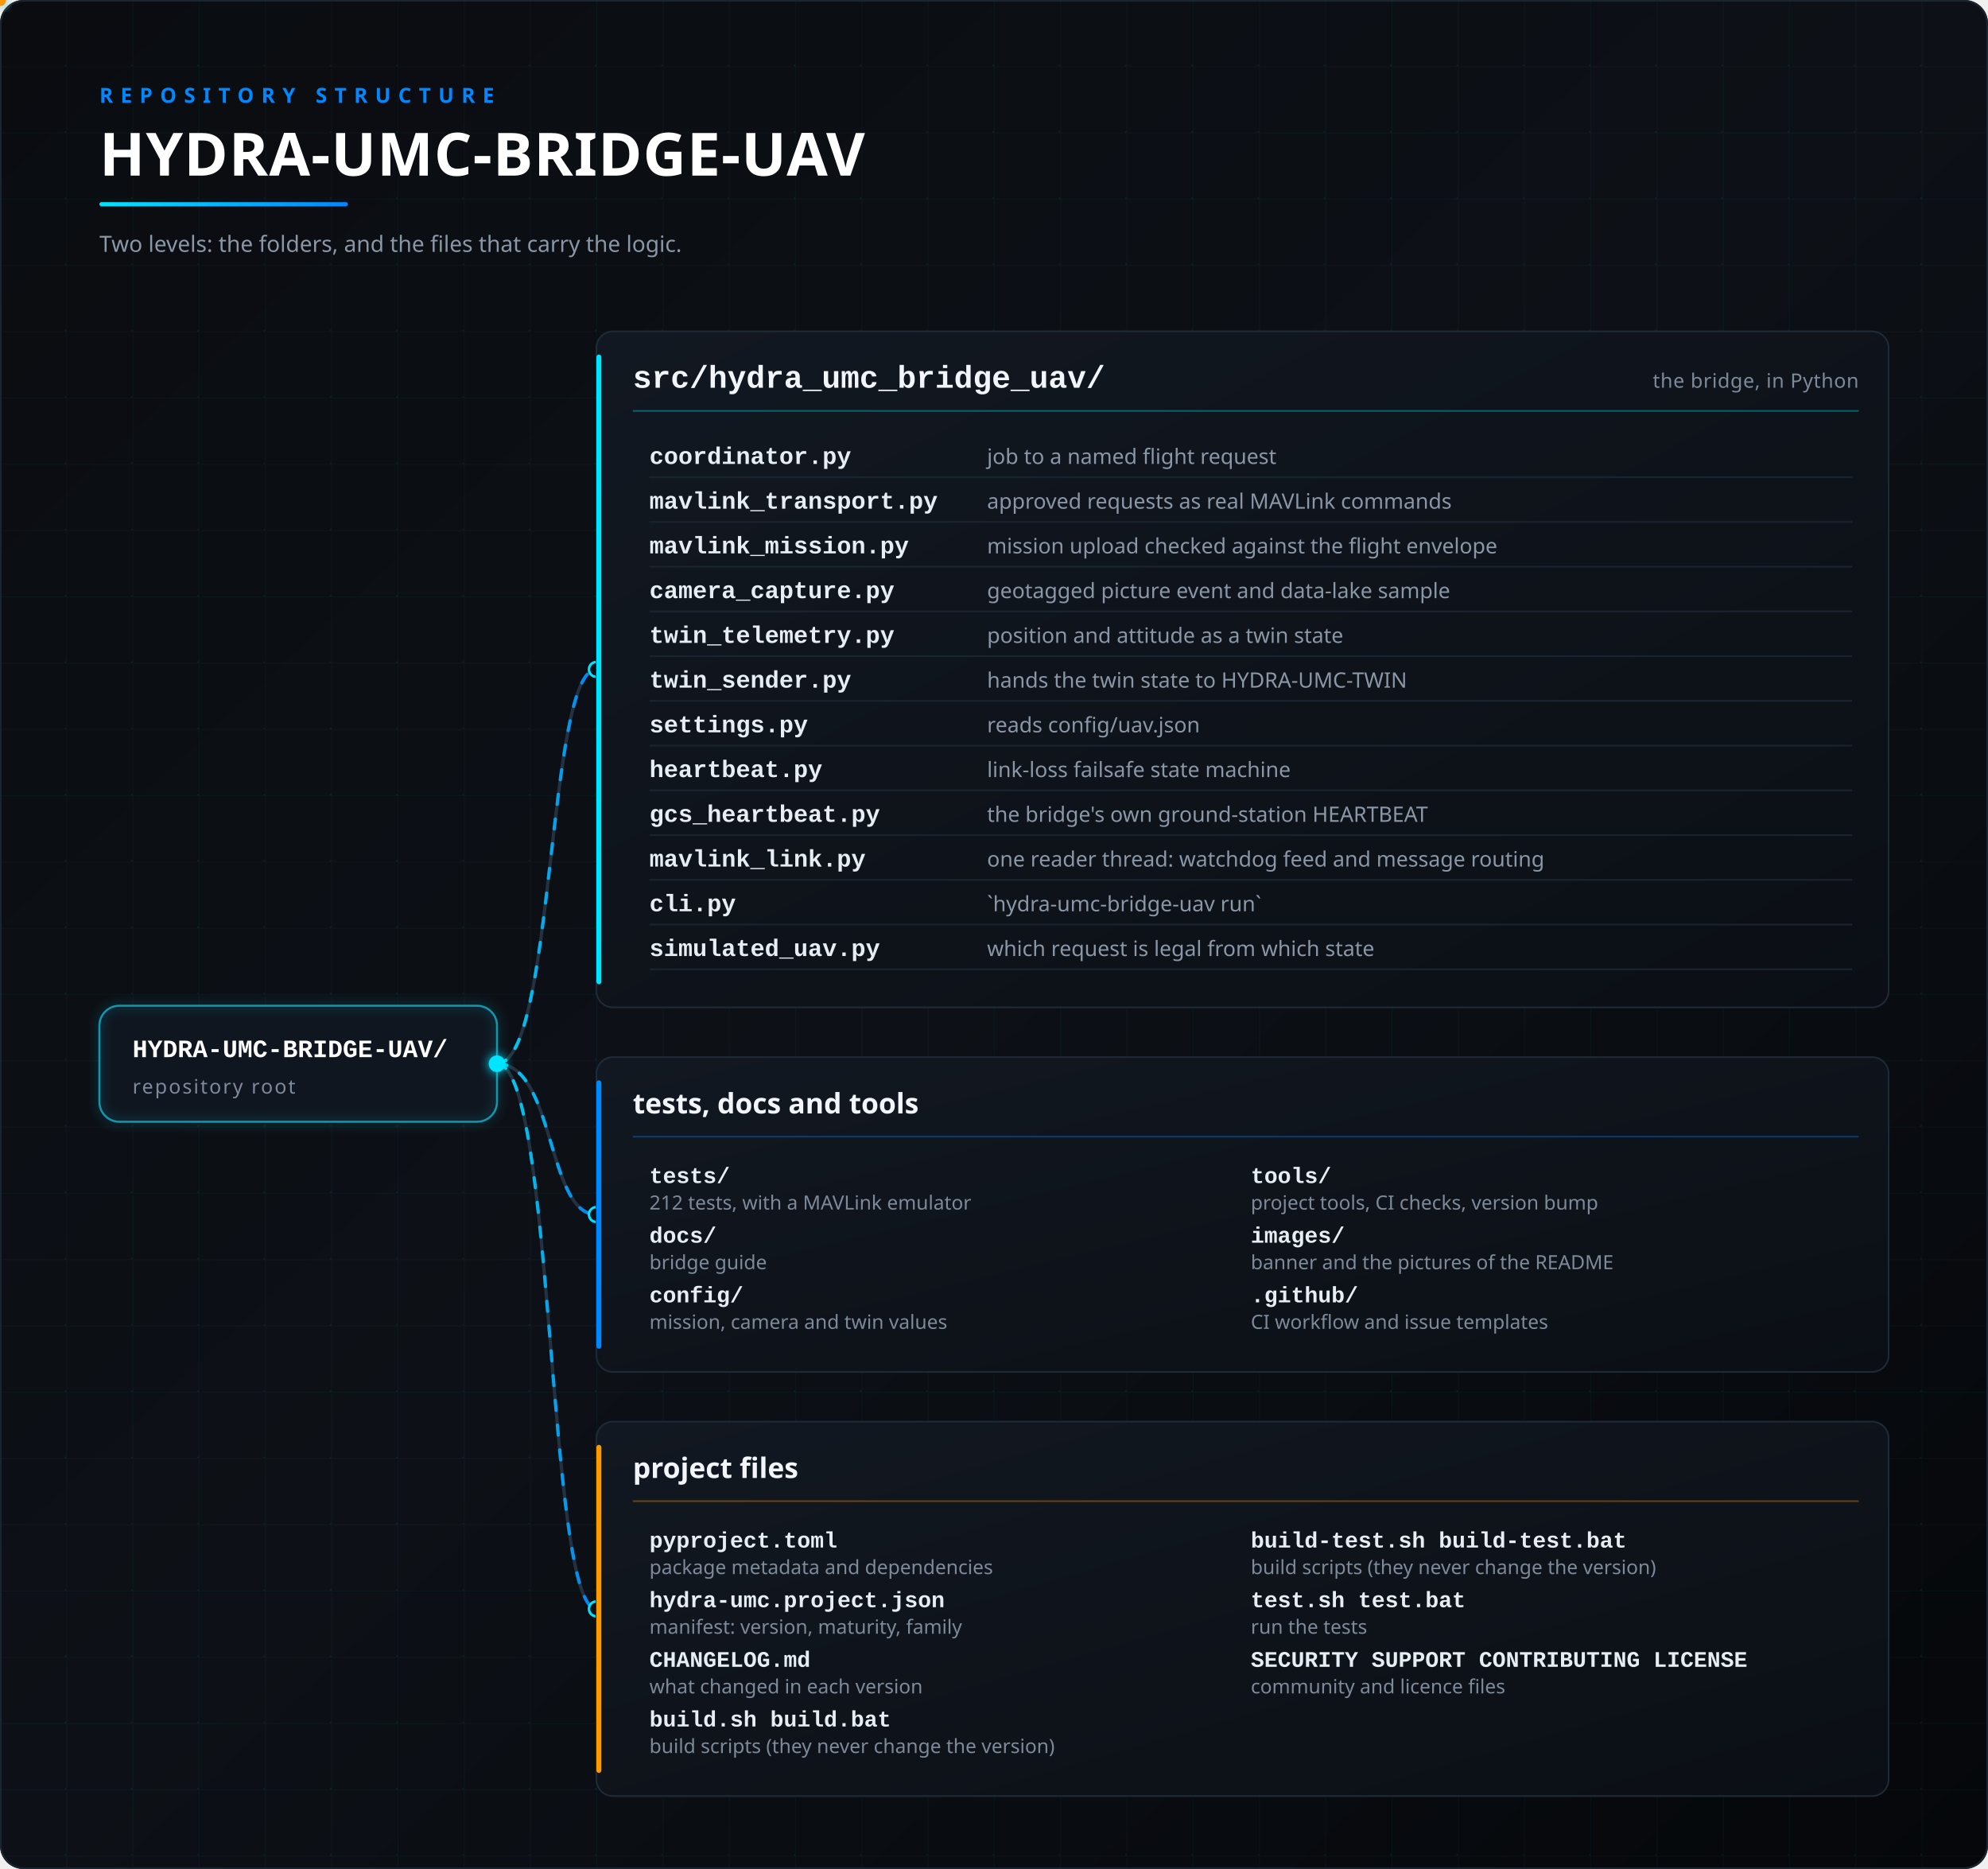
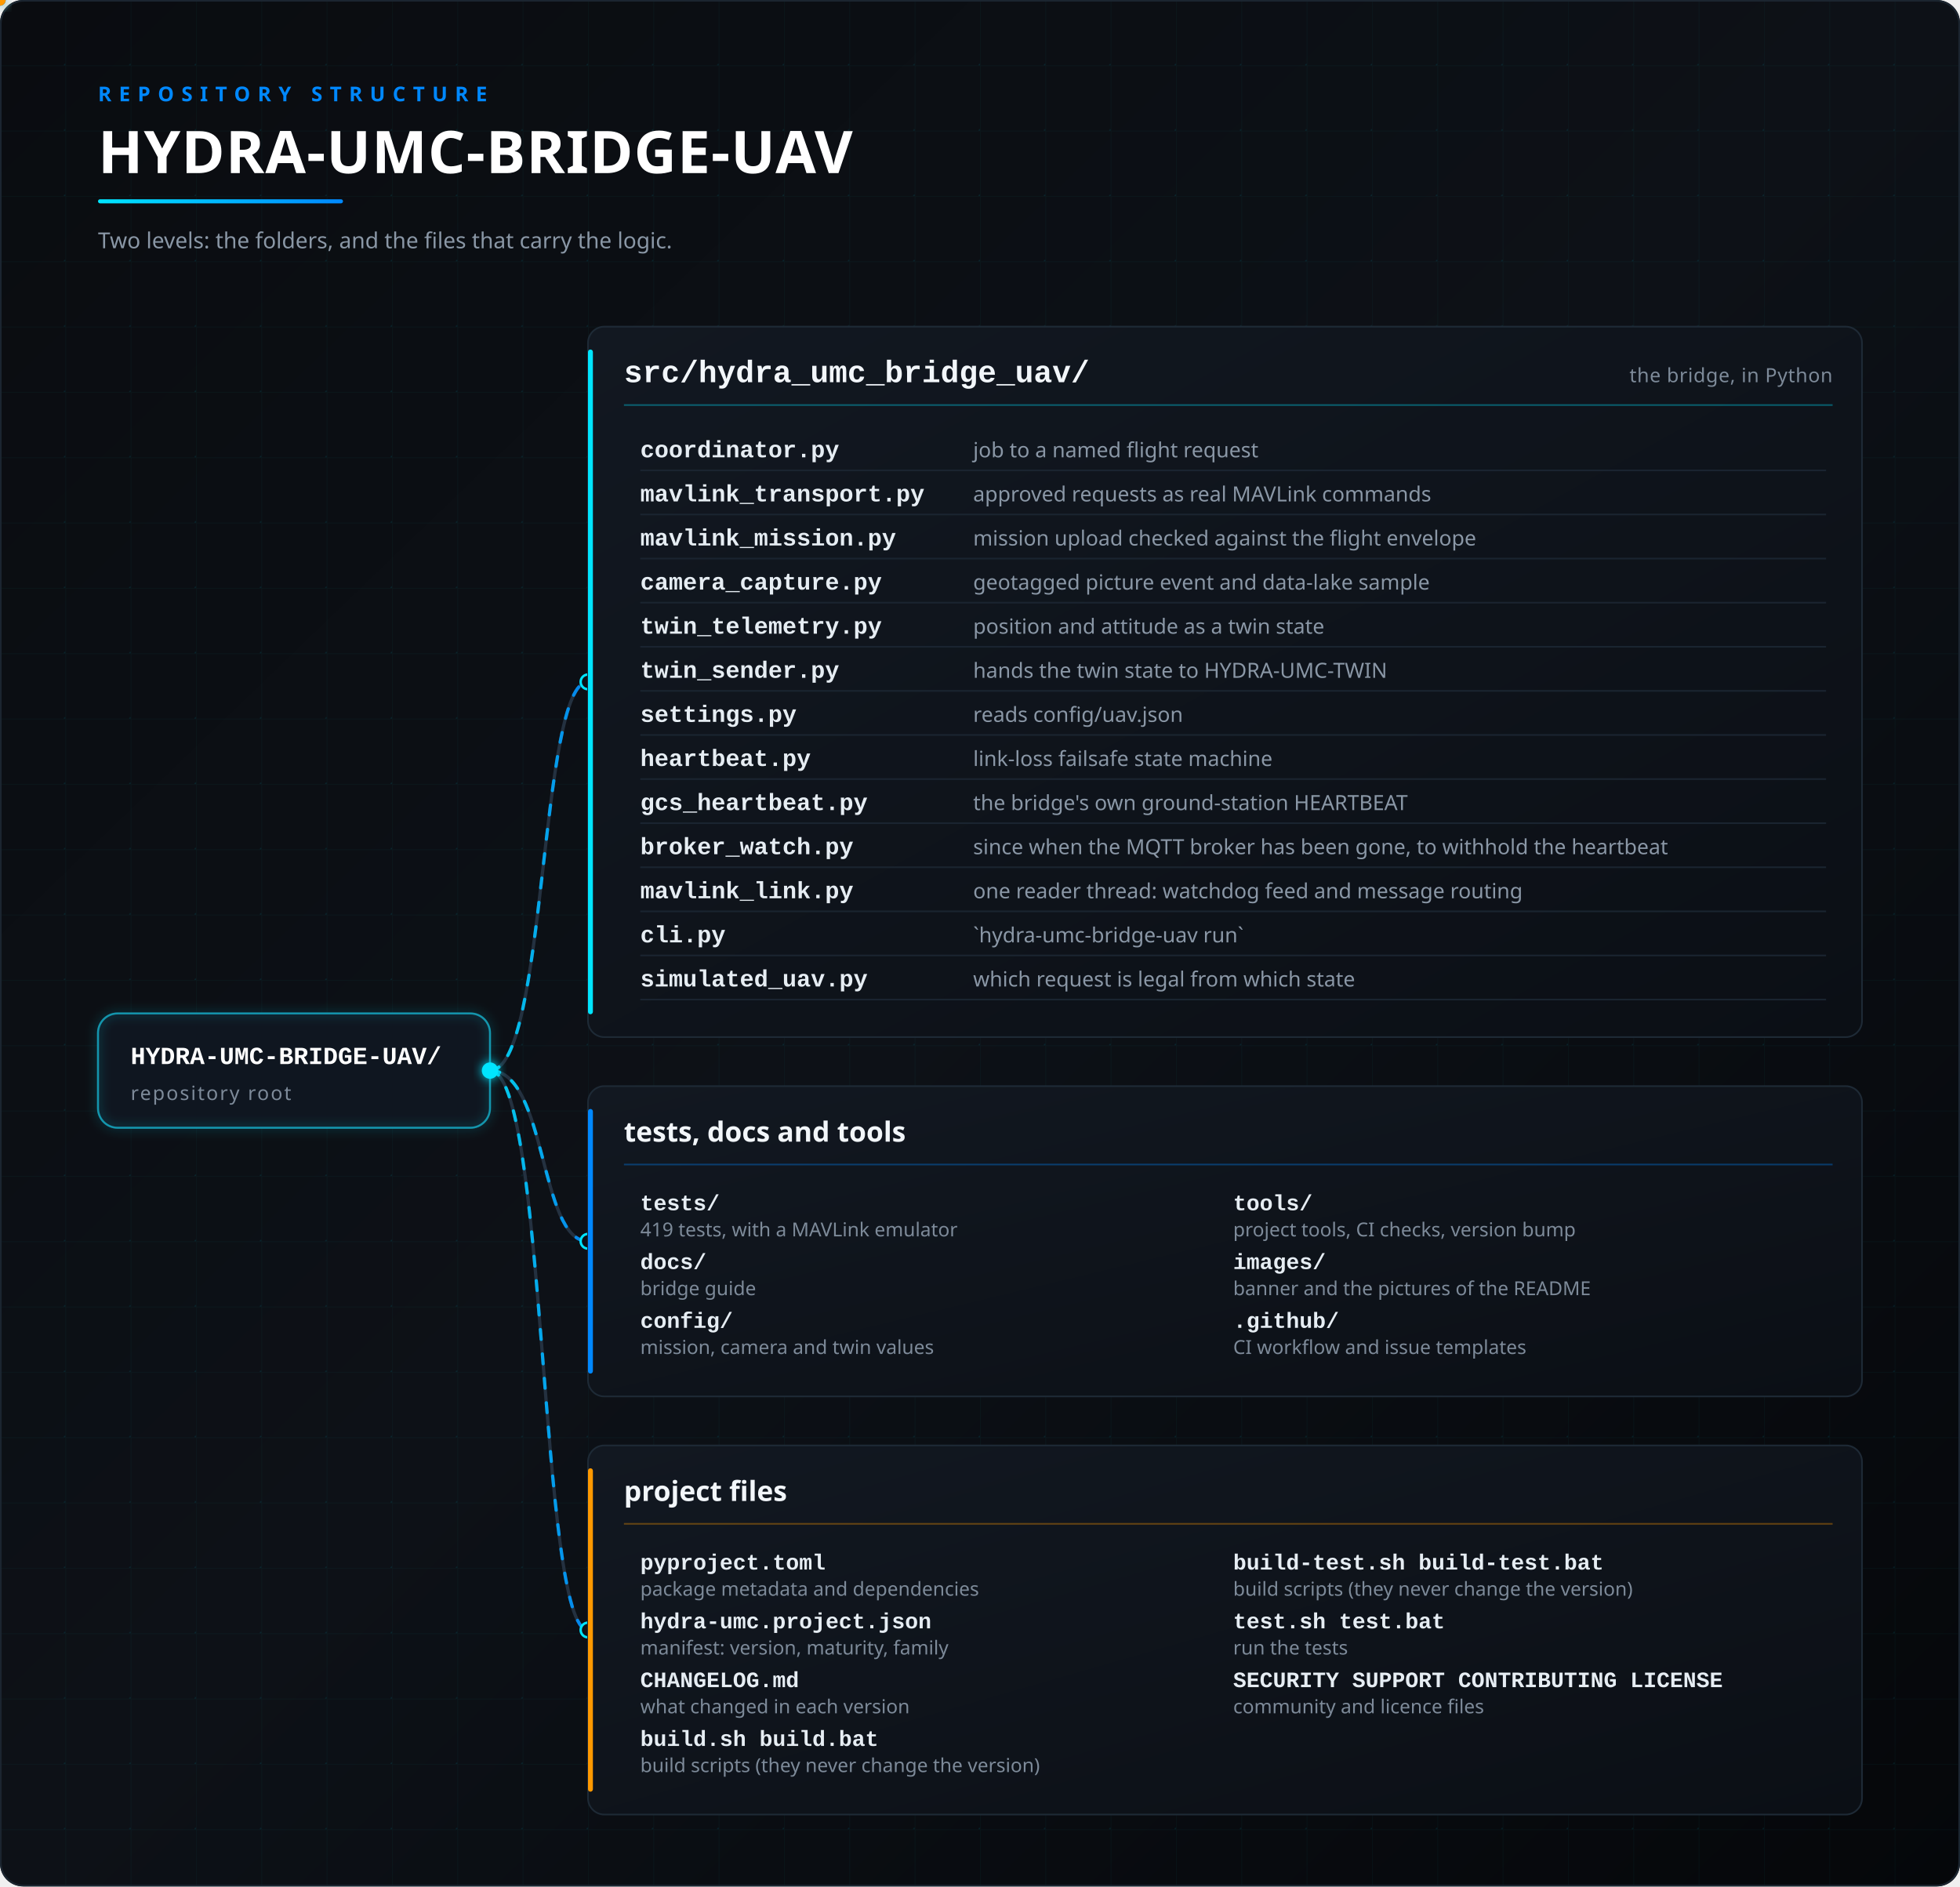
- <svg xmlns="http://www.w3.org/2000/svg" viewBox="0 0 1200 1128" width="100%" role="img" aria-labelledby="t d">
+ <svg xmlns="http://www.w3.org/2000/svg" viewBox="0 0 1200 1155" width="100%" role="img" aria-labelledby="t d">
  <defs>
    <linearGradient id="bg" x1="0" y1="0" x2="1" y2="1">
      <stop offset="0" stop-color="#0A0C10" />
      <stop offset="0.5" stop-color="#0D1117" />
      <stop offset="1" stop-color="#05070A" />
    </linearGradient>
    <linearGradient id="card" x1="0" y1="0" x2="1" y2="1">
      <stop offset="0" stop-color="#121821" />
      <stop offset="1" stop-color="#0B0F15" />
    </linearGradient>
    <linearGradient id="line" x1="0" y1="0" x2="1" y2="0">
      <stop offset="0" stop-color="#00E5FF" />
      <stop offset="1" stop-color="#0088FF" />
    </linearGradient>
    <filter id="glow" x="-50%" y="-50%" width="200%" height="200%">
      <feGaussianBlur stdDeviation="3" result="b" />
      <feMerge>
        <feMergeNode in="b" />
        <feMergeNode in="SourceGraphic" />
      </feMerge>
    </filter>
    <pattern id="grid" width="40" height="40" patternUnits="userSpaceOnUse">
      <path d="M40 0H0V40" fill="none" stroke="#00E5FF" stroke-opacity="0.035" />
      <circle cx="40" cy="40" r="1" fill="#00E5FF" fill-opacity="0.09" />
    </pattern>
  </defs>
-   <rect width="1200" height="1128" rx="14" fill="url(#bg)" />
-   <rect width="1200" height="1128" rx="14" fill="url(#grid)" />
-   <rect x="0.5" y="0.5" width="1199" height="1127" rx="14" fill="none" stroke="#1B2530" />
+   <rect width="1200" height="1155" rx="14" fill="url(#bg)" />
+   <rect width="1200" height="1155" rx="14" fill="url(#grid)" />
+   <rect x="0.5" y="0.5" width="1199" height="1154" rx="14" fill="none" stroke="#1B2530" />
  <text x="60" y="62" font-family="'Segoe UI','Noto Sans','Noto Sans CJK SC','Microsoft YaHei','Yu Gothic','Helvetica Neue',Helvetica,Arial,sans-serif" font-size="12.5" font-weight="600" fill="#0088FF" text-anchor="start" letter-spacing="4.5">REPOSITORY STRUCTURE</text>
  <text x="60" y="106" font-family="'Segoe UI','Noto Sans','Noto Sans CJK SC','Microsoft YaHei','Yu Gothic','Helvetica Neue',Helvetica,Arial,sans-serif" font-size="36" font-weight="700" fill="#FFFFFF" text-anchor="start" letter-spacing="0.5">HYDRA-UMC-BRIDGE-UAV</text>
  <rect x="60" y="122" width="150" height="2.5" rx="1.25" fill="url(#line)">
    <animate attributeName="width" values="40;150;150" keyTimes="0;0.4;1" dur="3s" repeatCount="indefinite" />
  </rect>
  <text x="60" y="152" font-family="'Segoe UI','Noto Sans','Noto Sans CJK SC','Microsoft YaHei','Yu Gothic','Helvetica Neue',Helvetica,Arial,sans-serif" font-size="13.5" font-weight="400" fill="#8A97A6" text-anchor="start">Two levels: the folders, and the files that carry the logic.</text>
-   <path id="c0" d="M300,642 C335,642 330,404 360,404" fill="none" stroke="#243140" stroke-width="2" />
-   <path d="M300,642 C335,642 330,404 360,404" fill="none" stroke="url(#line)" stroke-width="2" stroke-linecap="round" stroke-dasharray="6 9" opacity="0.9">
+   <path id="c0" d="M300,655.5 C335,655.5 330,417.5 360,417.5" fill="none" stroke="#243140" stroke-width="2" />
+   <path d="M300,655.5 C335,655.5 330,417.5 360,417.5" fill="none" stroke="url(#line)" stroke-width="2" stroke-linecap="round" stroke-dasharray="6 9" opacity="0.9">
    <animate attributeName="stroke-dashoffset" from="0" to="-30" dur="1.6s" repeatCount="indefinite" />
  </path>
-   <circle cx="360" cy="404" r="4.5" fill="#0D1117" stroke="#00E5FF" stroke-width="1.5" />
-   <path id="c1" d="M300,642 C335,642 330,733 360,733" fill="none" stroke="#243140" stroke-width="2" />
-   <path d="M300,642 C335,642 330,733 360,733" fill="none" stroke="url(#line)" stroke-width="2" stroke-linecap="round" stroke-dasharray="6 9" opacity="0.9">
+   <circle cx="360" cy="417.5" r="4.5" fill="#0D1117" stroke="#00E5FF" stroke-width="1.5" />
+   <path id="c1" d="M300,655.5 C335,655.5 330,760 360,760" fill="none" stroke="#243140" stroke-width="2" />
+   <path d="M300,655.5 C335,655.5 330,760 360,760" fill="none" stroke="url(#line)" stroke-width="2" stroke-linecap="round" stroke-dasharray="6 9" opacity="0.9">
    <animate attributeName="stroke-dashoffset" from="0" to="-30" dur="1.6s" repeatCount="indefinite" />
  </path>
-   <circle cx="360" cy="733" r="4.5" fill="#0D1117" stroke="#00E5FF" stroke-width="1.5" />
-   <path id="c2" d="M300,642 C335,642 330,971 360,971" fill="none" stroke="#243140" stroke-width="2" />
-   <path d="M300,642 C335,642 330,971 360,971" fill="none" stroke="url(#line)" stroke-width="2" stroke-linecap="round" stroke-dasharray="6 9" opacity="0.9">
+   <circle cx="360" cy="760" r="4.5" fill="#0D1117" stroke="#00E5FF" stroke-width="1.5" />
+   <path id="c2" d="M300,655.5 C335,655.5 330,998 360,998" fill="none" stroke="#243140" stroke-width="2" />
+   <path d="M300,655.5 C335,655.5 330,998 360,998" fill="none" stroke="url(#line)" stroke-width="2" stroke-linecap="round" stroke-dasharray="6 9" opacity="0.9">
    <animate attributeName="stroke-dashoffset" from="0" to="-30" dur="1.6s" repeatCount="indefinite" />
  </path>
-   <circle cx="360" cy="971" r="4.5" fill="#0D1117" stroke="#00E5FF" stroke-width="1.5" />
+   <circle cx="360" cy="998" r="4.5" fill="#0D1117" stroke="#00E5FF" stroke-width="1.5" />
  <circle r="3.5" fill="#00E5FF" filter="url(#glow)">
    <animateMotion dur="3.4s" repeatCount="indefinite">
      <mpath href="#c0" />
    </animateMotion>
  </circle>
  <circle r="3.5" fill="#0088FF" filter="url(#glow)">
    <animateMotion dur="4.2s" repeatCount="indefinite">
      <mpath href="#c1" />
    </animateMotion>
  </circle>
  <circle r="3.5" fill="#FF9900" filter="url(#glow)">
    <animateMotion dur="5.0s" repeatCount="indefinite">
      <mpath href="#c2" />
    </animateMotion>
  </circle>
-   <rect x="60" y="607" width="240" height="70" rx="12" fill="#0F1620" stroke="#2A3A4C" stroke-width="1.2" />
-   <rect x="60" y="607" width="240" height="70" rx="12" fill="none" stroke="#00E5FF" stroke-opacity="0.5" stroke-width="1.2" filter="url(#glow)">
+   <rect x="60" y="620.5" width="240" height="70" rx="12" fill="#0F1620" stroke="#2A3A4C" stroke-width="1.2" />
+   <rect x="60" y="620.5" width="240" height="70" rx="12" fill="none" stroke="#00E5FF" stroke-opacity="0.5" stroke-width="1.2" filter="url(#glow)">
    <animate attributeName="stroke-opacity" values="0.15;0.6;0.15" dur="3.6s" repeatCount="indefinite" />
  </rect>
-   <text x="80" y="638" font-family="'JetBrains Mono','Cascadia Code','SFMono-Regular',Consolas,'Liberation Mono',monospace" font-size="15.1" font-weight="700" fill="#FFFFFF" text-anchor="start">HYDRA-UMC-BRIDGE-UAV/</text>
-   <text x="80" y="660" font-family="'Segoe UI','Noto Sans','Noto Sans CJK SC','Microsoft YaHei','Yu Gothic','Helvetica Neue',Helvetica,Arial,sans-serif" font-size="12" font-weight="400" fill="#7D8A99" text-anchor="start" letter-spacing="1">repository root</text>
-   <circle cx="300" cy="642" r="5" fill="#00E5FF" filter="url(#glow)" />
-   <rect x="360" y="200" width="780" height="408" rx="10" fill="url(#card)" stroke="#1E2A36" stroke-width="1" />
-   <rect x="360" y="214" width="3" height="380" rx="1.5" fill="#00E5FF">
+   <text x="80" y="651.5" font-family="'JetBrains Mono','Cascadia Code','SFMono-Regular',Consolas,'Liberation Mono',monospace" font-size="15.1" font-weight="700" fill="#FFFFFF" text-anchor="start">HYDRA-UMC-BRIDGE-UAV/</text>
+   <text x="80" y="673.5" font-family="'Segoe UI','Noto Sans','Noto Sans CJK SC','Microsoft YaHei','Yu Gothic','Helvetica Neue',Helvetica,Arial,sans-serif" font-size="12" font-weight="400" fill="#7D8A99" text-anchor="start" letter-spacing="1">repository root</text>
+   <circle cx="300" cy="655.5" r="5" fill="#00E5FF" filter="url(#glow)" />
+   <rect x="360" y="200" width="780" height="435" rx="10" fill="url(#card)" stroke="#1E2A36" stroke-width="1" />
+   <rect x="360" y="214" width="3" height="407" rx="1.5" fill="#00E5FF">
    <animate attributeName="opacity" values="0.55;1;0.55" dur="4s" begin="0s" repeatCount="indefinite" />
  </rect>
  <text x="382" y="234" font-family="'JetBrains Mono','Cascadia Code','SFMono-Regular',Consolas,'Liberation Mono',monospace" font-size="19" font-weight="700" fill="#F2F6FA" text-anchor="start">src/hydra_umc_bridge_uav/</text>
  <text x="1122" y="234" font-family="'Segoe UI','Noto Sans','Noto Sans CJK SC','Microsoft YaHei','Yu Gothic','Helvetica Neue',Helvetica,Arial,sans-serif" font-size="12" font-weight="400" fill="#7D8A99" text-anchor="end" letter-spacing="0.3">the bridge, in Python</text>
  <line x1="382" y1="248" x2="1122" y2="248" stroke="#00E5FF" stroke-opacity="0.35" stroke-width="1" />
  <text x="392" y="280" font-family="'JetBrains Mono','Cascadia Code','SFMono-Regular',Consolas,'Liberation Mono',monospace" font-size="14.5" font-weight="600" fill="#E6EDF3" text-anchor="start">coordinator.py</text>
  <text x="595.8" y="280" font-family="'Segoe UI','Noto Sans','Noto Sans CJK SC','Microsoft YaHei','Yu Gothic','Helvetica Neue',Helvetica,Arial,sans-serif" font-size="12.8" font-weight="400" fill="#8A97A6" text-anchor="start">job to a named flight request</text>
  <line x1="392" y1="288" x2="1118" y2="288" stroke="#1A2430" stroke-width="1" />
  <text x="392" y="307" font-family="'JetBrains Mono','Cascadia Code','SFMono-Regular',Consolas,'Liberation Mono',monospace" font-size="14.5" font-weight="600" fill="#E6EDF3" text-anchor="start">mavlink_transport.py</text>
  <text x="595.8" y="307" font-family="'Segoe UI','Noto Sans','Noto Sans CJK SC','Microsoft YaHei','Yu Gothic','Helvetica Neue',Helvetica,Arial,sans-serif" font-size="12.8" font-weight="400" fill="#8A97A6" text-anchor="start">approved requests as real MAVLink commands</text>
  <line x1="392" y1="315" x2="1118" y2="315" stroke="#1A2430" stroke-width="1" />
  <text x="392" y="334" font-family="'JetBrains Mono','Cascadia Code','SFMono-Regular',Consolas,'Liberation Mono',monospace" font-size="14.5" font-weight="600" fill="#E6EDF3" text-anchor="start">mavlink_mission.py</text>
  <text x="595.8" y="334" font-family="'Segoe UI','Noto Sans','Noto Sans CJK SC','Microsoft YaHei','Yu Gothic','Helvetica Neue',Helvetica,Arial,sans-serif" font-size="12.8" font-weight="400" fill="#8A97A6" text-anchor="start">mission upload checked against the flight envelope</text>
  <line x1="392" y1="342" x2="1118" y2="342" stroke="#1A2430" stroke-width="1" />
  <text x="392" y="361" font-family="'JetBrains Mono','Cascadia Code','SFMono-Regular',Consolas,'Liberation Mono',monospace" font-size="14.5" font-weight="600" fill="#E6EDF3" text-anchor="start">camera_capture.py</text>
  <text x="595.8" y="361" font-family="'Segoe UI','Noto Sans','Noto Sans CJK SC','Microsoft YaHei','Yu Gothic','Helvetica Neue',Helvetica,Arial,sans-serif" font-size="12.8" font-weight="400" fill="#8A97A6" text-anchor="start">geotagged picture event and data-lake sample</text>
  <line x1="392" y1="369" x2="1118" y2="369" stroke="#1A2430" stroke-width="1" />
  <text x="392" y="388" font-family="'JetBrains Mono','Cascadia Code','SFMono-Regular',Consolas,'Liberation Mono',monospace" font-size="14.5" font-weight="600" fill="#E6EDF3" text-anchor="start">twin_telemetry.py</text>
  <text x="595.8" y="388" font-family="'Segoe UI','Noto Sans','Noto Sans CJK SC','Microsoft YaHei','Yu Gothic','Helvetica Neue',Helvetica,Arial,sans-serif" font-size="12.8" font-weight="400" fill="#8A97A6" text-anchor="start">position and attitude as a twin state</text>
  <line x1="392" y1="396" x2="1118" y2="396" stroke="#1A2430" stroke-width="1" />
  <text x="392" y="415" font-family="'JetBrains Mono','Cascadia Code','SFMono-Regular',Consolas,'Liberation Mono',monospace" font-size="14.5" font-weight="600" fill="#E6EDF3" text-anchor="start">twin_sender.py</text>
  <text x="595.8" y="415" font-family="'Segoe UI','Noto Sans','Noto Sans CJK SC','Microsoft YaHei','Yu Gothic','Helvetica Neue',Helvetica,Arial,sans-serif" font-size="12.8" font-weight="400" fill="#8A97A6" text-anchor="start">hands the twin state to HYDRA-UMC-TWIN</text>
  <line x1="392" y1="423" x2="1118" y2="423" stroke="#1A2430" stroke-width="1" />
  <text x="392" y="442" font-family="'JetBrains Mono','Cascadia Code','SFMono-Regular',Consolas,'Liberation Mono',monospace" font-size="14.5" font-weight="600" fill="#E6EDF3" text-anchor="start">settings.py</text>
  <text x="595.8" y="442" font-family="'Segoe UI','Noto Sans','Noto Sans CJK SC','Microsoft YaHei','Yu Gothic','Helvetica Neue',Helvetica,Arial,sans-serif" font-size="12.8" font-weight="400" fill="#8A97A6" text-anchor="start">reads config/uav.json</text>
  <line x1="392" y1="450" x2="1118" y2="450" stroke="#1A2430" stroke-width="1" />
  <text x="392" y="469" font-family="'JetBrains Mono','Cascadia Code','SFMono-Regular',Consolas,'Liberation Mono',monospace" font-size="14.5" font-weight="600" fill="#E6EDF3" text-anchor="start">heartbeat.py</text>
  <text x="595.8" y="469" font-family="'Segoe UI','Noto Sans','Noto Sans CJK SC','Microsoft YaHei','Yu Gothic','Helvetica Neue',Helvetica,Arial,sans-serif" font-size="12.8" font-weight="400" fill="#8A97A6" text-anchor="start">link-loss failsafe state machine</text>
  <line x1="392" y1="477" x2="1118" y2="477" stroke="#1A2430" stroke-width="1" />
  <text x="392" y="496" font-family="'JetBrains Mono','Cascadia Code','SFMono-Regular',Consolas,'Liberation Mono',monospace" font-size="14.5" font-weight="600" fill="#E6EDF3" text-anchor="start">gcs_heartbeat.py</text>
  <text x="595.8" y="496" font-family="'Segoe UI','Noto Sans','Noto Sans CJK SC','Microsoft YaHei','Yu Gothic','Helvetica Neue',Helvetica,Arial,sans-serif" font-size="12.8" font-weight="400" fill="#8A97A6" text-anchor="start">the bridge's own ground-station HEARTBEAT</text>
  <line x1="392" y1="504" x2="1118" y2="504" stroke="#1A2430" stroke-width="1" />
-   <text x="392" y="523" font-family="'JetBrains Mono','Cascadia Code','SFMono-Regular',Consolas,'Liberation Mono',monospace" font-size="14.5" font-weight="600" fill="#E6EDF3" text-anchor="start">mavlink_link.py</text>
-   <text x="595.8" y="523" font-family="'Segoe UI','Noto Sans','Noto Sans CJK SC','Microsoft YaHei','Yu Gothic','Helvetica Neue',Helvetica,Arial,sans-serif" font-size="12.8" font-weight="400" fill="#8A97A6" text-anchor="start">one reader thread: watchdog feed and message routing</text>
+   <text x="392" y="523" font-family="'JetBrains Mono','Cascadia Code','SFMono-Regular',Consolas,'Liberation Mono',monospace" font-size="14.5" font-weight="600" fill="#E6EDF3" text-anchor="start">broker_watch.py</text>
+   <text x="595.8" y="523" font-family="'Segoe UI','Noto Sans','Noto Sans CJK SC','Microsoft YaHei','Yu Gothic','Helvetica Neue',Helvetica,Arial,sans-serif" font-size="12.8" font-weight="400" fill="#8A97A6" text-anchor="start">since when the MQTT broker has been gone, to withhold the heartbeat</text>
  <line x1="392" y1="531" x2="1118" y2="531" stroke="#1A2430" stroke-width="1" />
-   <text x="392" y="550" font-family="'JetBrains Mono','Cascadia Code','SFMono-Regular',Consolas,'Liberation Mono',monospace" font-size="14.5" font-weight="600" fill="#E6EDF3" text-anchor="start">cli.py</text>
-   <text x="595.8" y="550" font-family="'Segoe UI','Noto Sans','Noto Sans CJK SC','Microsoft YaHei','Yu Gothic','Helvetica Neue',Helvetica,Arial,sans-serif" font-size="12.8" font-weight="400" fill="#8A97A6" text-anchor="start">`hydra-umc-bridge-uav run`</text>
+   <text x="392" y="550" font-family="'JetBrains Mono','Cascadia Code','SFMono-Regular',Consolas,'Liberation Mono',monospace" font-size="14.5" font-weight="600" fill="#E6EDF3" text-anchor="start">mavlink_link.py</text>
+   <text x="595.8" y="550" font-family="'Segoe UI','Noto Sans','Noto Sans CJK SC','Microsoft YaHei','Yu Gothic','Helvetica Neue',Helvetica,Arial,sans-serif" font-size="12.8" font-weight="400" fill="#8A97A6" text-anchor="start">one reader thread: watchdog feed and message routing</text>
  <line x1="392" y1="558" x2="1118" y2="558" stroke="#1A2430" stroke-width="1" />
-   <text x="392" y="577" font-family="'JetBrains Mono','Cascadia Code','SFMono-Regular',Consolas,'Liberation Mono',monospace" font-size="14.5" font-weight="600" fill="#E6EDF3" text-anchor="start">simulated_uav.py</text>
-   <text x="595.8" y="577" font-family="'Segoe UI','Noto Sans','Noto Sans CJK SC','Microsoft YaHei','Yu Gothic','Helvetica Neue',Helvetica,Arial,sans-serif" font-size="12.8" font-weight="400" fill="#8A97A6" text-anchor="start">which request is legal from which state</text>
+   <text x="392" y="577" font-family="'JetBrains Mono','Cascadia Code','SFMono-Regular',Consolas,'Liberation Mono',monospace" font-size="14.5" font-weight="600" fill="#E6EDF3" text-anchor="start">cli.py</text>
+   <text x="595.8" y="577" font-family="'Segoe UI','Noto Sans','Noto Sans CJK SC','Microsoft YaHei','Yu Gothic','Helvetica Neue',Helvetica,Arial,sans-serif" font-size="12.8" font-weight="400" fill="#8A97A6" text-anchor="start">`hydra-umc-bridge-uav run`</text>
  <line x1="392" y1="585" x2="1118" y2="585" stroke="#1A2430" stroke-width="1" />
-   <rect x="360" y="638" width="780" height="190" rx="10" fill="url(#card)" stroke="#1E2A36" stroke-width="1" />
-   <rect x="360" y="652" width="3" height="162" rx="1.5" fill="#0088FF">
+   <text x="392" y="604" font-family="'JetBrains Mono','Cascadia Code','SFMono-Regular',Consolas,'Liberation Mono',monospace" font-size="14.5" font-weight="600" fill="#E6EDF3" text-anchor="start">simulated_uav.py</text>
+   <text x="595.8" y="604" font-family="'Segoe UI','Noto Sans','Noto Sans CJK SC','Microsoft YaHei','Yu Gothic','Helvetica Neue',Helvetica,Arial,sans-serif" font-size="12.8" font-weight="400" fill="#8A97A6" text-anchor="start">which request is legal from which state</text>
+   <line x1="392" y1="612" x2="1118" y2="612" stroke="#1A2430" stroke-width="1" />
+   <rect x="360" y="665" width="780" height="190" rx="10" fill="url(#card)" stroke="#1E2A36" stroke-width="1" />
+   <rect x="360" y="679" width="3" height="162" rx="1.5" fill="#0088FF">
    <animate attributeName="opacity" values="0.55;1;0.55" dur="4s" begin="0.6s" repeatCount="indefinite" />
  </rect>
-   <text x="382" y="672" font-family="'Segoe UI','Noto Sans','Noto Sans CJK SC','Microsoft YaHei','Yu Gothic','Helvetica Neue',Helvetica,Arial,sans-serif" font-size="17" font-weight="700" fill="#F2F6FA" text-anchor="start">tests, docs and tools</text>
-   <line x1="382" y1="686" x2="1122" y2="686" stroke="#0088FF" stroke-opacity="0.35" stroke-width="1" />
-   <text x="392" y="714" font-family="'JetBrains Mono','Cascadia Code','SFMono-Regular',Consolas,'Liberation Mono',monospace" font-size="13.5" font-weight="600" fill="#E6EDF3" text-anchor="start">tests/</text>
-   <text x="392" y="730" font-family="'Segoe UI','Noto Sans','Noto Sans CJK SC','Microsoft YaHei','Yu Gothic','Helvetica Neue',Helvetica,Arial,sans-serif" font-size="11.8" font-weight="400" fill="#7D8A99" text-anchor="start">212 tests, with a MAVLink emulator</text>
-   <text x="392" y="750" font-family="'JetBrains Mono','Cascadia Code','SFMono-Regular',Consolas,'Liberation Mono',monospace" font-size="13.5" font-weight="600" fill="#E6EDF3" text-anchor="start">docs/</text>
-   <text x="392" y="766" font-family="'Segoe UI','Noto Sans','Noto Sans CJK SC','Microsoft YaHei','Yu Gothic','Helvetica Neue',Helvetica,Arial,sans-serif" font-size="11.8" font-weight="400" fill="#7D8A99" text-anchor="start">bridge guide</text>
-   <text x="392" y="786" font-family="'JetBrains Mono','Cascadia Code','SFMono-Regular',Consolas,'Liberation Mono',monospace" font-size="13.5" font-weight="600" fill="#E6EDF3" text-anchor="start">config/</text>
-   <text x="392" y="802" font-family="'Segoe UI','Noto Sans','Noto Sans CJK SC','Microsoft YaHei','Yu Gothic','Helvetica Neue',Helvetica,Arial,sans-serif" font-size="11.8" font-weight="400" fill="#7D8A99" text-anchor="start">mission, camera and twin values</text>
-   <text x="755" y="714" font-family="'JetBrains Mono','Cascadia Code','SFMono-Regular',Consolas,'Liberation Mono',monospace" font-size="13.5" font-weight="600" fill="#E6EDF3" text-anchor="start">tools/</text>
-   <text x="755" y="730" font-family="'Segoe UI','Noto Sans','Noto Sans CJK SC','Microsoft YaHei','Yu Gothic','Helvetica Neue',Helvetica,Arial,sans-serif" font-size="11.8" font-weight="400" fill="#7D8A99" text-anchor="start">project tools, CI checks, version bump</text>
-   <text x="755" y="750" font-family="'JetBrains Mono','Cascadia Code','SFMono-Regular',Consolas,'Liberation Mono',monospace" font-size="13.5" font-weight="600" fill="#E6EDF3" text-anchor="start">images/</text>
-   <text x="755" y="766" font-family="'Segoe UI','Noto Sans','Noto Sans CJK SC','Microsoft YaHei','Yu Gothic','Helvetica Neue',Helvetica,Arial,sans-serif" font-size="11.8" font-weight="400" fill="#7D8A99" text-anchor="start">banner and the pictures of the README</text>
-   <text x="755" y="786" font-family="'JetBrains Mono','Cascadia Code','SFMono-Regular',Consolas,'Liberation Mono',monospace" font-size="13.5" font-weight="600" fill="#E6EDF3" text-anchor="start">.github/</text>
-   <text x="755" y="802" font-family="'Segoe UI','Noto Sans','Noto Sans CJK SC','Microsoft YaHei','Yu Gothic','Helvetica Neue',Helvetica,Arial,sans-serif" font-size="11.8" font-weight="400" fill="#7D8A99" text-anchor="start">CI workflow and issue templates</text>
-   <rect x="360" y="858" width="780" height="226" rx="10" fill="url(#card)" stroke="#1E2A36" stroke-width="1" />
-   <rect x="360" y="872" width="3" height="198" rx="1.5" fill="#FF9900">
+   <text x="382" y="699" font-family="'Segoe UI','Noto Sans','Noto Sans CJK SC','Microsoft YaHei','Yu Gothic','Helvetica Neue',Helvetica,Arial,sans-serif" font-size="17" font-weight="700" fill="#F2F6FA" text-anchor="start">tests, docs and tools</text>
+   <line x1="382" y1="713" x2="1122" y2="713" stroke="#0088FF" stroke-opacity="0.35" stroke-width="1" />
+   <text x="392" y="741" font-family="'JetBrains Mono','Cascadia Code','SFMono-Regular',Consolas,'Liberation Mono',monospace" font-size="13.5" font-weight="600" fill="#E6EDF3" text-anchor="start">tests/</text>
+   <text x="392" y="757" font-family="'Segoe UI','Noto Sans','Noto Sans CJK SC','Microsoft YaHei','Yu Gothic','Helvetica Neue',Helvetica,Arial,sans-serif" font-size="11.8" font-weight="400" fill="#7D8A99" text-anchor="start">419 tests, with a MAVLink emulator</text>
+   <text x="392" y="777" font-family="'JetBrains Mono','Cascadia Code','SFMono-Regular',Consolas,'Liberation Mono',monospace" font-size="13.5" font-weight="600" fill="#E6EDF3" text-anchor="start">docs/</text>
+   <text x="392" y="793" font-family="'Segoe UI','Noto Sans','Noto Sans CJK SC','Microsoft YaHei','Yu Gothic','Helvetica Neue',Helvetica,Arial,sans-serif" font-size="11.8" font-weight="400" fill="#7D8A99" text-anchor="start">bridge guide</text>
+   <text x="392" y="813" font-family="'JetBrains Mono','Cascadia Code','SFMono-Regular',Consolas,'Liberation Mono',monospace" font-size="13.5" font-weight="600" fill="#E6EDF3" text-anchor="start">config/</text>
+   <text x="392" y="829" font-family="'Segoe UI','Noto Sans','Noto Sans CJK SC','Microsoft YaHei','Yu Gothic','Helvetica Neue',Helvetica,Arial,sans-serif" font-size="11.8" font-weight="400" fill="#7D8A99" text-anchor="start">mission, camera and twin values</text>
+   <text x="755" y="741" font-family="'JetBrains Mono','Cascadia Code','SFMono-Regular',Consolas,'Liberation Mono',monospace" font-size="13.5" font-weight="600" fill="#E6EDF3" text-anchor="start">tools/</text>
+   <text x="755" y="757" font-family="'Segoe UI','Noto Sans','Noto Sans CJK SC','Microsoft YaHei','Yu Gothic','Helvetica Neue',Helvetica,Arial,sans-serif" font-size="11.8" font-weight="400" fill="#7D8A99" text-anchor="start">project tools, CI checks, version bump</text>
+   <text x="755" y="777" font-family="'JetBrains Mono','Cascadia Code','SFMono-Regular',Consolas,'Liberation Mono',monospace" font-size="13.5" font-weight="600" fill="#E6EDF3" text-anchor="start">images/</text>
+   <text x="755" y="793" font-family="'Segoe UI','Noto Sans','Noto Sans CJK SC','Microsoft YaHei','Yu Gothic','Helvetica Neue',Helvetica,Arial,sans-serif" font-size="11.8" font-weight="400" fill="#7D8A99" text-anchor="start">banner and the pictures of the README</text>
+   <text x="755" y="813" font-family="'JetBrains Mono','Cascadia Code','SFMono-Regular',Consolas,'Liberation Mono',monospace" font-size="13.5" font-weight="600" fill="#E6EDF3" text-anchor="start">.github/</text>
+   <text x="755" y="829" font-family="'Segoe UI','Noto Sans','Noto Sans CJK SC','Microsoft YaHei','Yu Gothic','Helvetica Neue',Helvetica,Arial,sans-serif" font-size="11.8" font-weight="400" fill="#7D8A99" text-anchor="start">CI workflow and issue templates</text>
+   <rect x="360" y="885" width="780" height="226" rx="10" fill="url(#card)" stroke="#1E2A36" stroke-width="1" />
+   <rect x="360" y="899" width="3" height="198" rx="1.5" fill="#FF9900">
    <animate attributeName="opacity" values="0.55;1;0.55" dur="4s" begin="1.2s" repeatCount="indefinite" />
  </rect>
-   <text x="382" y="892" font-family="'Segoe UI','Noto Sans','Noto Sans CJK SC','Microsoft YaHei','Yu Gothic','Helvetica Neue',Helvetica,Arial,sans-serif" font-size="17" font-weight="700" fill="#F2F6FA" text-anchor="start">project files</text>
-   <line x1="382" y1="906" x2="1122" y2="906" stroke="#FF9900" stroke-opacity="0.35" stroke-width="1" />
-   <text x="392" y="934" font-family="'JetBrains Mono','Cascadia Code','SFMono-Regular',Consolas,'Liberation Mono',monospace" font-size="13.5" font-weight="600" fill="#E6EDF3" text-anchor="start">pyproject.toml</text>
-   <text x="392" y="950" font-family="'Segoe UI','Noto Sans','Noto Sans CJK SC','Microsoft YaHei','Yu Gothic','Helvetica Neue',Helvetica,Arial,sans-serif" font-size="11.8" font-weight="400" fill="#7D8A99" text-anchor="start">package metadata and dependencies</text>
-   <text x="392" y="970" font-family="'JetBrains Mono','Cascadia Code','SFMono-Regular',Consolas,'Liberation Mono',monospace" font-size="13.5" font-weight="600" fill="#E6EDF3" text-anchor="start">hydra-umc.project.json</text>
-   <text x="392" y="986" font-family="'Segoe UI','Noto Sans','Noto Sans CJK SC','Microsoft YaHei','Yu Gothic','Helvetica Neue',Helvetica,Arial,sans-serif" font-size="11.8" font-weight="400" fill="#7D8A99" text-anchor="start">manifest: version, maturity, family</text>
-   <text x="392" y="1006" font-family="'JetBrains Mono','Cascadia Code','SFMono-Regular',Consolas,'Liberation Mono',monospace" font-size="13.5" font-weight="600" fill="#E6EDF3" text-anchor="start">CHANGELOG.md</text>
-   <text x="392" y="1022" font-family="'Segoe UI','Noto Sans','Noto Sans CJK SC','Microsoft YaHei','Yu Gothic','Helvetica Neue',Helvetica,Arial,sans-serif" font-size="11.8" font-weight="400" fill="#7D8A99" text-anchor="start">what changed in each version</text>
-   <text x="392" y="1042" font-family="'JetBrains Mono','Cascadia Code','SFMono-Regular',Consolas,'Liberation Mono',monospace" font-size="13.5" font-weight="600" fill="#E6EDF3" text-anchor="start">build.sh  build.bat</text>
-   <text x="392" y="1058" font-family="'Segoe UI','Noto Sans','Noto Sans CJK SC','Microsoft YaHei','Yu Gothic','Helvetica Neue',Helvetica,Arial,sans-serif" font-size="11.8" font-weight="400" fill="#7D8A99" text-anchor="start">build scripts (they never change the version)</text>
-   <text x="755" y="934" font-family="'JetBrains Mono','Cascadia Code','SFMono-Regular',Consolas,'Liberation Mono',monospace" font-size="13.5" font-weight="600" fill="#E6EDF3" text-anchor="start">build-test.sh  build-test.bat</text>
-   <text x="755" y="950" font-family="'Segoe UI','Noto Sans','Noto Sans CJK SC','Microsoft YaHei','Yu Gothic','Helvetica Neue',Helvetica,Arial,sans-serif" font-size="11.8" font-weight="400" fill="#7D8A99" text-anchor="start">build scripts (they never change the version)</text>
-   <text x="755" y="970" font-family="'JetBrains Mono','Cascadia Code','SFMono-Regular',Consolas,'Liberation Mono',monospace" font-size="13.5" font-weight="600" fill="#E6EDF3" text-anchor="start">test.sh  test.bat</text>
-   <text x="755" y="986" font-family="'Segoe UI','Noto Sans','Noto Sans CJK SC','Microsoft YaHei','Yu Gothic','Helvetica Neue',Helvetica,Arial,sans-serif" font-size="11.8" font-weight="400" fill="#7D8A99" text-anchor="start">run the tests</text>
-   <text x="755" y="1006" font-family="'JetBrains Mono','Cascadia Code','SFMono-Regular',Consolas,'Liberation Mono',monospace" font-size="13.5" font-weight="600" fill="#E6EDF3" text-anchor="start">SECURITY  SUPPORT  CONTRIBUTING  LICENSE</text>
-   <text x="755" y="1022" font-family="'Segoe UI','Noto Sans','Noto Sans CJK SC','Microsoft YaHei','Yu Gothic','Helvetica Neue',Helvetica,Arial,sans-serif" font-size="11.8" font-weight="400" fill="#7D8A99" text-anchor="start">community and licence files</text>
+   <text x="382" y="919" font-family="'Segoe UI','Noto Sans','Noto Sans CJK SC','Microsoft YaHei','Yu Gothic','Helvetica Neue',Helvetica,Arial,sans-serif" font-size="17" font-weight="700" fill="#F2F6FA" text-anchor="start">project files</text>
+   <line x1="382" y1="933" x2="1122" y2="933" stroke="#FF9900" stroke-opacity="0.35" stroke-width="1" />
+   <text x="392" y="961" font-family="'JetBrains Mono','Cascadia Code','SFMono-Regular',Consolas,'Liberation Mono',monospace" font-size="13.5" font-weight="600" fill="#E6EDF3" text-anchor="start">pyproject.toml</text>
+   <text x="392" y="977" font-family="'Segoe UI','Noto Sans','Noto Sans CJK SC','Microsoft YaHei','Yu Gothic','Helvetica Neue',Helvetica,Arial,sans-serif" font-size="11.8" font-weight="400" fill="#7D8A99" text-anchor="start">package metadata and dependencies</text>
+   <text x="392" y="997" font-family="'JetBrains Mono','Cascadia Code','SFMono-Regular',Consolas,'Liberation Mono',monospace" font-size="13.5" font-weight="600" fill="#E6EDF3" text-anchor="start">hydra-umc.project.json</text>
+   <text x="392" y="1013" font-family="'Segoe UI','Noto Sans','Noto Sans CJK SC','Microsoft YaHei','Yu Gothic','Helvetica Neue',Helvetica,Arial,sans-serif" font-size="11.8" font-weight="400" fill="#7D8A99" text-anchor="start">manifest: version, maturity, family</text>
+   <text x="392" y="1033" font-family="'JetBrains Mono','Cascadia Code','SFMono-Regular',Consolas,'Liberation Mono',monospace" font-size="13.5" font-weight="600" fill="#E6EDF3" text-anchor="start">CHANGELOG.md</text>
+   <text x="392" y="1049" font-family="'Segoe UI','Noto Sans','Noto Sans CJK SC','Microsoft YaHei','Yu Gothic','Helvetica Neue',Helvetica,Arial,sans-serif" font-size="11.8" font-weight="400" fill="#7D8A99" text-anchor="start">what changed in each version</text>
+   <text x="392" y="1069" font-family="'JetBrains Mono','Cascadia Code','SFMono-Regular',Consolas,'Liberation Mono',monospace" font-size="13.5" font-weight="600" fill="#E6EDF3" text-anchor="start">build.sh  build.bat</text>
+   <text x="392" y="1085" font-family="'Segoe UI','Noto Sans','Noto Sans CJK SC','Microsoft YaHei','Yu Gothic','Helvetica Neue',Helvetica,Arial,sans-serif" font-size="11.8" font-weight="400" fill="#7D8A99" text-anchor="start">build scripts (they never change the version)</text>
+   <text x="755" y="961" font-family="'JetBrains Mono','Cascadia Code','SFMono-Regular',Consolas,'Liberation Mono',monospace" font-size="13.5" font-weight="600" fill="#E6EDF3" text-anchor="start">build-test.sh  build-test.bat</text>
+   <text x="755" y="977" font-family="'Segoe UI','Noto Sans','Noto Sans CJK SC','Microsoft YaHei','Yu Gothic','Helvetica Neue',Helvetica,Arial,sans-serif" font-size="11.8" font-weight="400" fill="#7D8A99" text-anchor="start">build scripts (they never change the version)</text>
+   <text x="755" y="997" font-family="'JetBrains Mono','Cascadia Code','SFMono-Regular',Consolas,'Liberation Mono',monospace" font-size="13.5" font-weight="600" fill="#E6EDF3" text-anchor="start">test.sh  test.bat</text>
+   <text x="755" y="1013" font-family="'Segoe UI','Noto Sans','Noto Sans CJK SC','Microsoft YaHei','Yu Gothic','Helvetica Neue',Helvetica,Arial,sans-serif" font-size="11.8" font-weight="400" fill="#7D8A99" text-anchor="start">run the tests</text>
+   <text x="755" y="1033" font-family="'JetBrains Mono','Cascadia Code','SFMono-Regular',Consolas,'Liberation Mono',monospace" font-size="13.5" font-weight="600" fill="#E6EDF3" text-anchor="start">SECURITY  SUPPORT  CONTRIBUTING  LICENSE</text>
+   <text x="755" y="1049" font-family="'Segoe UI','Noto Sans','Noto Sans CJK SC','Microsoft YaHei','Yu Gothic','Helvetica Neue',Helvetica,Arial,sans-serif" font-size="11.8" font-weight="400" fill="#7D8A99" text-anchor="start">community and licence files</text>
</svg>
